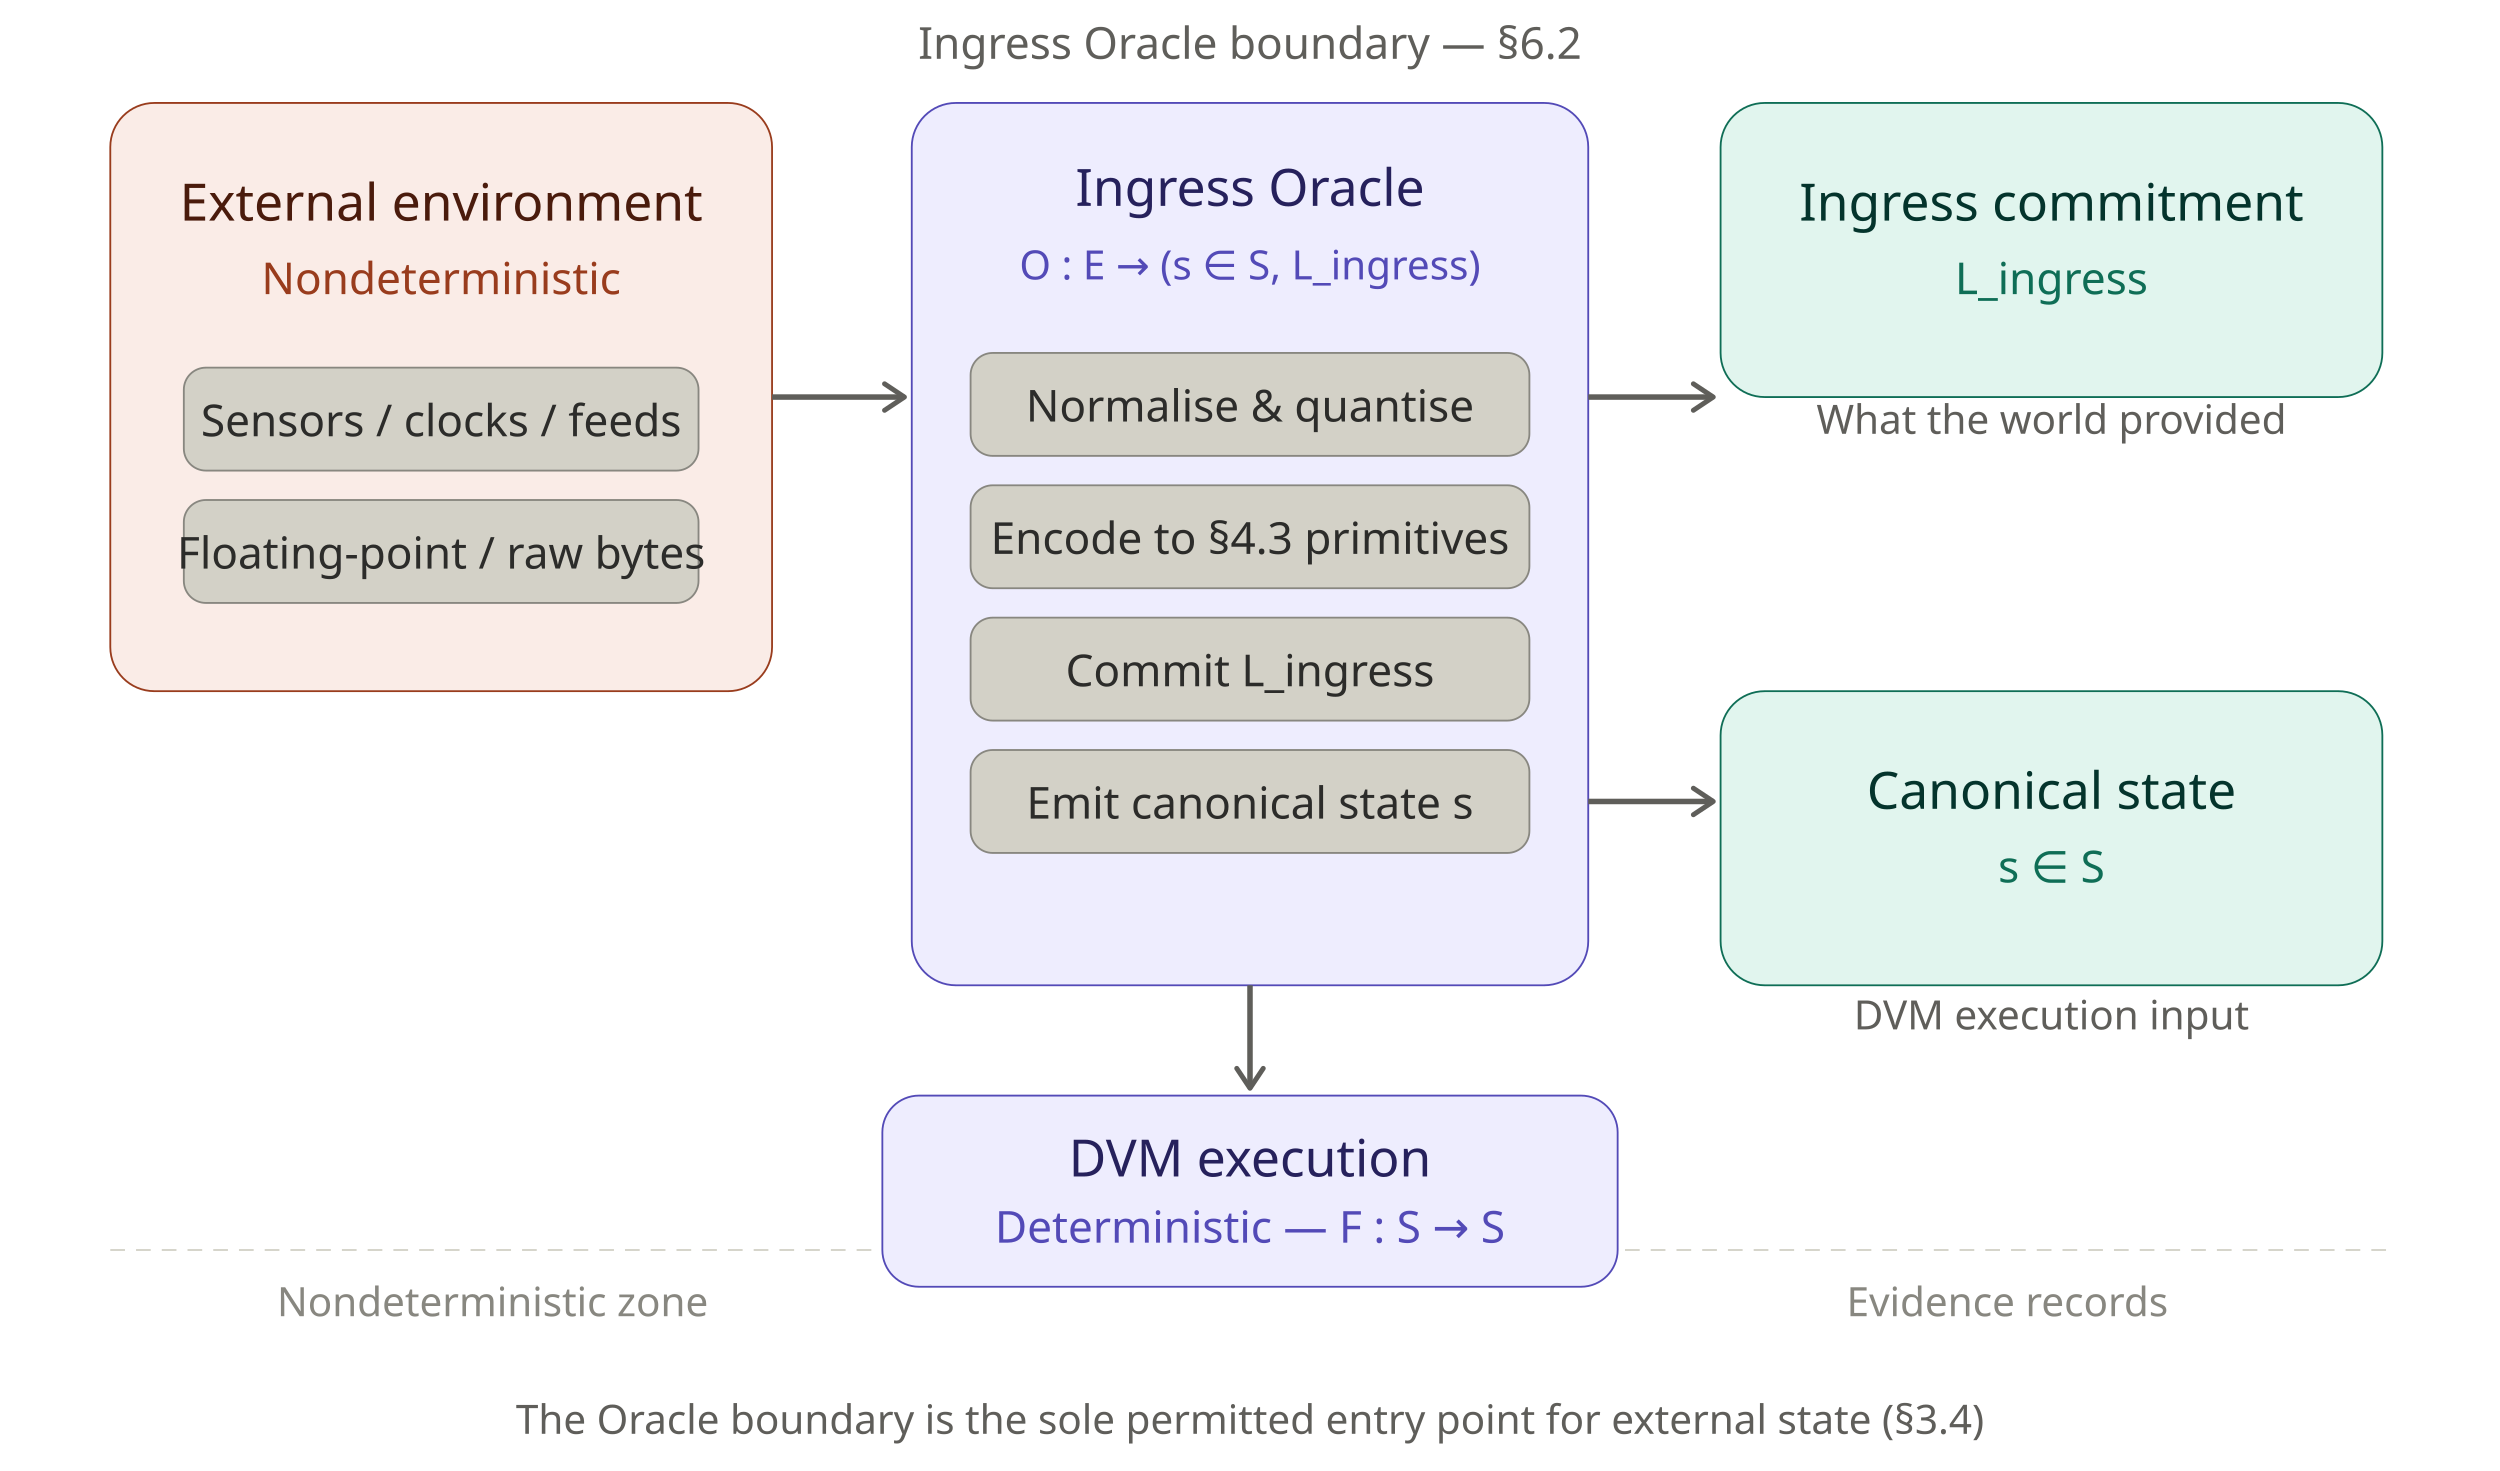
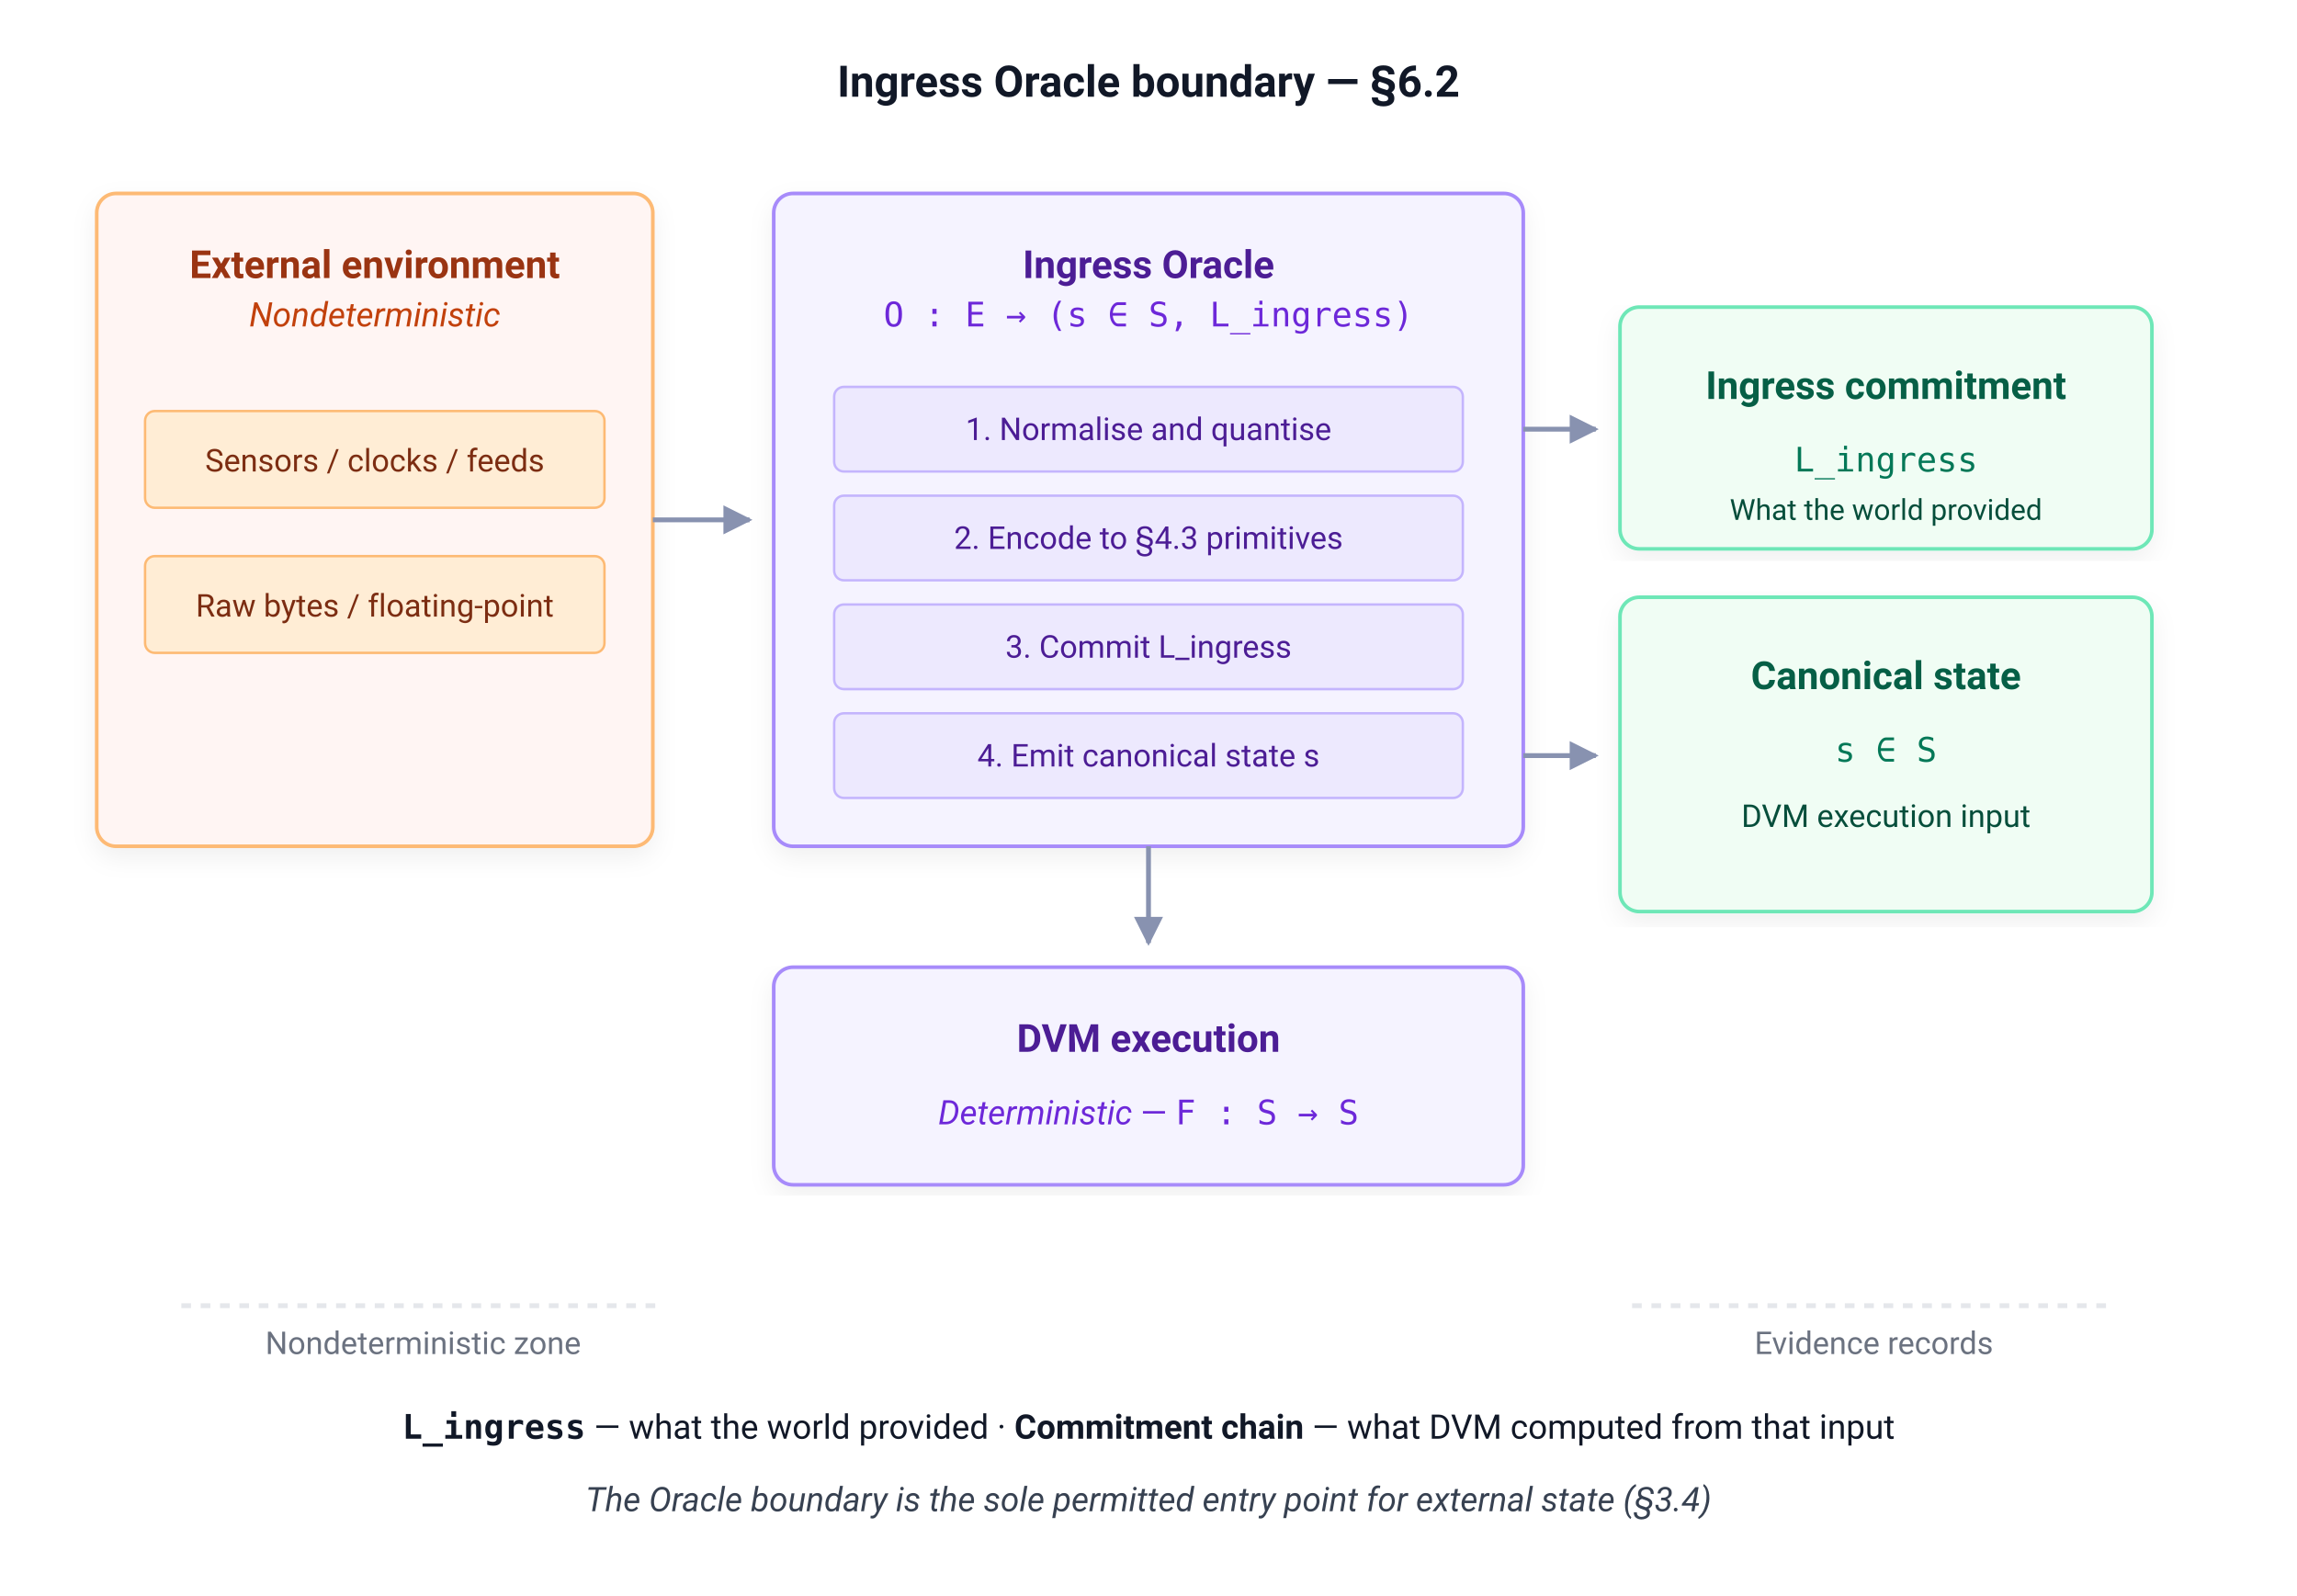
- <svg xmlns="http://www.w3.org/2000/svg" width="680" height="400" viewBox="0 0 680 400" font-family="system-ui, sans-serif">
+ <svg xmlns="http://www.w3.org/2000/svg" viewBox="0 0 950 660" width="100%" style="background-color: #ffffff; font-family: system-ui, -apple-system, 'Segoe UI', Roboto, Helvetica, Arial, sans-serif;">
  <defs>
-     <marker id="arrow" viewBox="0 0 10 10" refX="8" refY="5" markerWidth="6" markerHeight="6" orient="auto-start-reverse">
-       <path d="M2 1L8 5L2 9" fill="none" stroke="context-stroke" stroke-width="1.5" stroke-linecap="round" stroke-linejoin="round" />
+     <marker id="arrow" viewBox="0 0 10 10" refX="9" refY="5" markerWidth="6" markerHeight="6" orient="auto">
+       <path d="M 0 0 L 10 5 L 0 10 z" fill="#8892B0" />
    </marker>
+     <filter id="shadow" x="-5%" y="-5%" width="110%" height="110%">
+       <feDropShadow dx="0" dy="4" stdDeviation="5" flood-color="#000000" flood-opacity="0.06" />
+     </filter>
  </defs>
-   <text x="340" y="16" text-anchor="middle" font-size="12" fill="#5F5E5A">Ingress Oracle boundary — §6.2</text>
-   <rect x="30" y="28" width="180" height="160" rx="12" fill="#FAECE7" stroke="#993C1D" stroke-width="0.5" />
-   <text x="120" y="60" text-anchor="middle" font-size="14" font-weight="500" fill="#4A1B0C">External environment</text>
-   <text x="120" y="80" text-anchor="middle" font-size="12" fill="#993C1D">Nondeterministic</text>
-   <rect x="50" y="100" width="140" height="28" rx="6" fill="#D3D1C7" stroke="#888780" stroke-width="0.5" />
-   <text x="120" y="114" text-anchor="middle" font-size="12" fill="#2C2C2A" dominant-baseline="central">Sensors / clocks / feeds</text>
-   <rect x="50" y="136" width="140" height="28" rx="6" fill="#D3D1C7" stroke="#888780" stroke-width="0.5" />
-   <text x="120" y="150" text-anchor="middle" font-size="12" fill="#2C2C2A" dominant-baseline="central">Floating-point / raw bytes</text>
-   <line x1="210" y1="108" x2="246" y2="108" stroke="#5F5E5A" stroke-width="1.5" marker-end="url(#arrow)" />
-   <rect x="248" y="28" width="184" height="240" rx="12" fill="#EEEDFE" stroke="#534AB7" stroke-width="0.5" />
-   <text x="340" y="56" text-anchor="middle" font-size="14" font-weight="500" fill="#26215C">Ingress Oracle</text>
-   <text x="340" y="76" text-anchor="middle" font-size="11" fill="#534AB7">O : E → (s ∈ S, L_ingress)</text>
-   <rect x="264" y="96" width="152" height="28" rx="6" fill="#D3D1C7" stroke="#888780" stroke-width="0.5" />
-   <text x="340" y="110" text-anchor="middle" font-size="12" fill="#2C2C2A" dominant-baseline="central">Normalise &amp; quantise</text>
-   <rect x="264" y="132" width="152" height="28" rx="6" fill="#D3D1C7" stroke="#888780" stroke-width="0.5" />
-   <text x="340" y="146" text-anchor="middle" font-size="12" fill="#2C2C2A" dominant-baseline="central">Encode to §4.3 primitives</text>
-   <rect x="264" y="168" width="152" height="28" rx="6" fill="#D3D1C7" stroke="#888780" stroke-width="0.5" />
-   <text x="340" y="182" text-anchor="middle" font-size="12" fill="#2C2C2A" dominant-baseline="central">Commit L_ingress</text>
-   <rect x="264" y="204" width="152" height="28" rx="6" fill="#D3D1C7" stroke="#888780" stroke-width="0.5" />
-   <text x="340" y="218" text-anchor="middle" font-size="12" fill="#2C2C2A" dominant-baseline="central">Emit canonical state s</text>
-   <line x1="432" y1="108" x2="466" y2="108" stroke="#5F5E5A" stroke-width="1.5" marker-end="url(#arrow)" />
-   <line x1="432" y1="218" x2="466" y2="218" stroke="#5F5E5A" stroke-width="1.5" marker-end="url(#arrow)" />
-   <rect x="468" y="28" width="180" height="80" rx="12" fill="#E1F5EE" stroke="#0F6E56" stroke-width="0.5" />
-   <text x="558" y="60" text-anchor="middle" font-size="14" font-weight="500" fill="#04342C">Ingress commitment</text>
-   <text x="558" y="80" text-anchor="middle" font-size="12" fill="#0F6E56">L_ingress</text>
-   <text x="558" y="118" text-anchor="middle" font-size="11" fill="#5F5E5A">What the world provided</text>
-   <rect x="468" y="188" width="180" height="80" rx="12" fill="#E1F5EE" stroke="#0F6E56" stroke-width="0.5" />
-   <text x="558" y="220" text-anchor="middle" font-size="14" font-weight="500" fill="#04342C">Canonical state</text>
-   <text x="558" y="240" text-anchor="middle" font-size="12" fill="#0F6E56">s ∈ S</text>
-   <text x="558" y="280" text-anchor="middle" font-size="11" fill="#5F5E5A">DVM execution input</text>
-   <line x1="340" y1="268" x2="340" y2="296" stroke="#5F5E5A" stroke-width="1.5" marker-end="url(#arrow)" />
-   <rect x="240" y="298" width="200" height="52" rx="10" fill="#EEEDFE" stroke="#534AB7" stroke-width="0.5" />
-   <text x="340" y="320" text-anchor="middle" font-size="14" font-weight="500" fill="#26215C">DVM execution</text>
-   <text x="340" y="338" text-anchor="middle" font-size="12" fill="#534AB7">Deterministic — F : S → S</text>
-   <line x1="30" y1="340" x2="238" y2="340" stroke="#D3D1C7" stroke-width="0.5" stroke-dasharray="4 3" />
-   <text x="134" y="358" text-anchor="middle" font-size="11" fill="#888780">Nondeterministic zone</text>
-   <line x1="442" y1="340" x2="650" y2="340" stroke="#D3D1C7" stroke-width="0.5" stroke-dasharray="4 3" />
-   <text x="546" y="358" text-anchor="middle" font-size="11" fill="#888780">Evidence records</text>
-   <text x="340" y="390" text-anchor="middle" font-size="11" fill="#5F5E5A">The Oracle boundary is the sole permitted entry point for external state (§3.4)</text>
+   <text x="475" y="40" font-size="18" font-weight="600" text-anchor="middle" fill="#111827">Ingress Oracle boundary — §6.2</text>
+   <g transform="translate(40, 80)">
+     <rect width="230" height="270" rx="8" fill="#FFF5F3" stroke="#FDBA74" stroke-width="1.5" filter="url(#shadow)" />
+     <text x="115" y="35" font-size="16" font-weight="bold" text-anchor="middle" fill="#9A3412">External environment</text>
+     <text x="115" y="55" font-size="14" font-style="italic" text-anchor="middle" fill="#C2410C">Nondeterministic</text>
+     <rect x="20" y="90" width="190" height="40" rx="4" fill="#FFEDD5" stroke="#FDBA74" stroke-width="1" />
+     <text x="115" y="115" font-size="13" text-anchor="middle" fill="#7C2D12">Sensors / clocks / feeds</text>
+     <rect x="20" y="150" width="190" height="40" rx="4" fill="#FFEDD5" stroke="#FDBA74" stroke-width="1" />
+     <text x="115" y="175" font-size="13" text-anchor="middle" fill="#7C2D12">Raw bytes / floating-point</text>
+   </g>
+   <g transform="translate(320, 80)">
+     <rect width="310" height="270" rx="8" fill="#F5F3FF" stroke="#A78BFA" stroke-width="1.5" filter="url(#shadow)" />
+     <text x="155" y="35" font-size="16" font-weight="bold" text-anchor="middle" fill="#4C1D95">Ingress Oracle</text>
+     <text x="155" y="55" font-size="14" font-family="monospace" text-anchor="middle" fill="#6D28D9">O : E → (s ∈ S, L_ingress)</text>
+     <rect x="25" y="80" width="260" height="35" rx="4" fill="#EDE9FE" stroke="#C4B5FD" stroke-width="1" />
+     <text x="155" y="102" font-size="13" text-anchor="middle" fill="#4C1D95">1. Normalise and quantise</text>
+     <rect x="25" y="125" width="260" height="35" rx="4" fill="#EDE9FE" stroke="#C4B5FD" stroke-width="1" />
+     <text x="155" y="147" font-size="13" text-anchor="middle" fill="#4C1D95">2. Encode to §4.3 primitives</text>
+     <rect x="25" y="170" width="260" height="35" rx="4" fill="#EDE9FE" stroke="#C4B5FD" stroke-width="1" />
+     <text x="155" y="192" font-size="13" text-anchor="middle" fill="#4C1D95">3. Commit L_ingress</text>
+     <rect x="25" y="215" width="260" height="35" rx="4" fill="#EDE9FE" stroke="#C4B5FD" stroke-width="1" />
+     <text x="155" y="237" font-size="13" text-anchor="middle" fill="#4C1D95">4. Emit canonical state s</text>
+   </g>
+   <g transform="translate(670, 127)">
+     <rect width="220" height="100" rx="8" fill="#F0FDF4" stroke="#6EE7B7" stroke-width="1.5" filter="url(#shadow)" />
+     <text x="110" y="38" font-size="16" font-weight="bold" text-anchor="middle" fill="#065F46">Ingress commitment</text>
+     <text x="110" y="68" font-size="14" font-family="monospace" text-anchor="middle" fill="#047857">L_ingress</text>
+     <text x="110" y="88" font-size="12" text-anchor="middle" fill="#064E3B">What the world provided</text>
+   </g>
+   <g transform="translate(670, 247)">
+     <rect width="220" height="130" rx="8" fill="#F0FDF4" stroke="#6EE7B7" stroke-width="1.5" filter="url(#shadow)" />
+     <text x="110" y="38" font-size="16" font-weight="bold" text-anchor="middle" fill="#065F46">Canonical state</text>
+     <text x="110" y="68" font-size="14" font-family="monospace" text-anchor="middle" fill="#047857">s ∈ S</text>
+     <text x="110" y="95" font-size="13" text-anchor="middle" fill="#064E3B">DVM execution input</text>
+   </g>
+   <g transform="translate(320, 400)">
+     <rect width="310" height="90" rx="8" fill="#F5F3FF" stroke="#A78BFA" stroke-width="1.5" filter="url(#shadow)" />
+     <text x="155" y="35" font-size="16" font-weight="bold" text-anchor="middle" fill="#4C1D95">DVM execution</text>
+     <text x="155" y="65" font-size="14" text-anchor="middle" fill="#6D28D9">
+       <tspan font-style="italic">Deterministic</tspan> — <tspan font-family="monospace">F : S → S</tspan>
+     </text>
+   </g>
+   <path d="M 270 215 L 310 215" stroke="#8892B0" stroke-width="2" marker-end="url(#arrow)" />
+   <path d="M 630 177.5 L 660 177.5" stroke="#8892B0" stroke-width="2" marker-end="url(#arrow)" />
+   <path d="M 630 312.5 L 660 312.5" stroke="#8892B0" stroke-width="2" marker-end="url(#arrow)" />
+   <path d="M 475 350 L 475 390" stroke="#8892B0" stroke-width="2" marker-end="url(#arrow)" />
+   <g transform="translate(475, 560)">
+     <line x1="-400" y1="-20" x2="-200" y2="-20" stroke="#E5E7EB" stroke-width="2" stroke-dasharray="4" />
+     <text x="-300" y="0" font-size="13" text-anchor="middle" fill="#6B7280">Nondeterministic zone</text>
+     <line x1="200" y1="-20" x2="400" y2="-20" stroke="#E5E7EB" stroke-width="2" stroke-dasharray="4" />
+     <text x="300" y="0" font-size="13" text-anchor="middle" fill="#6B7280">Evidence records</text>
+     <text x="0" y="35" font-size="14" text-anchor="middle" fill="#111827">
+       <tspan font-family="monospace" font-weight="bold">L_ingress</tspan> — what the world provided · 
+       <tspan font-weight="bold">Commitment chain</tspan> — what DVM computed from that input
+     </text>
+     <text x="0" y="65" font-size="14" font-style="italic" text-anchor="middle" fill="#374151">The Oracle boundary is the sole permitted entry point for external state (§3.4)</text>
+   </g>
</svg>
